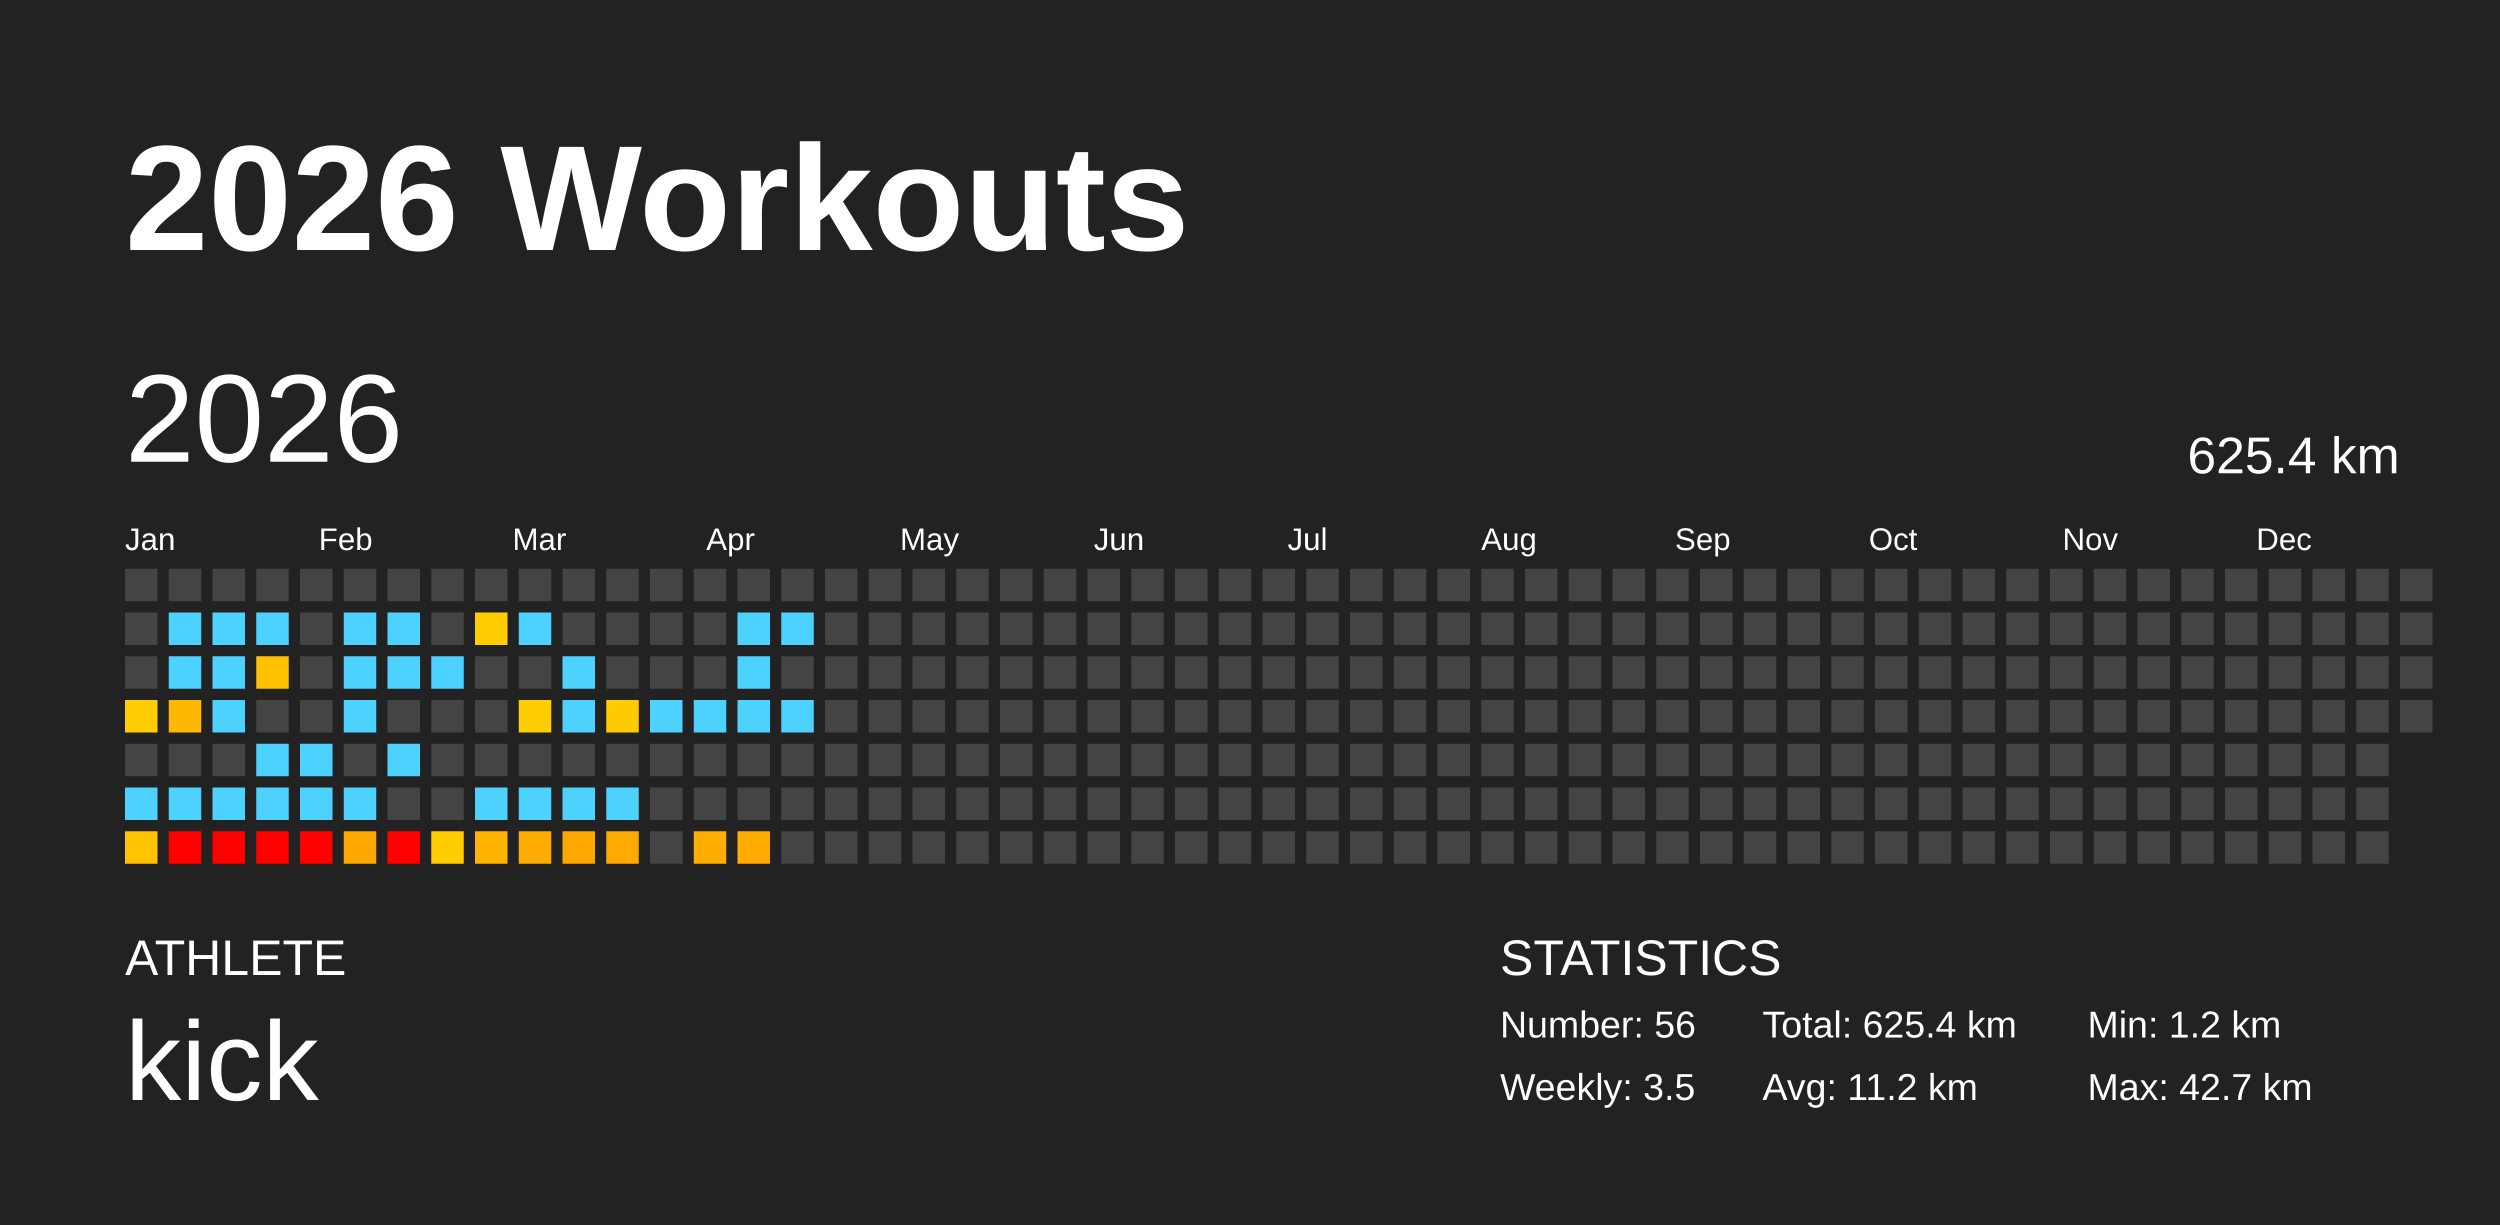
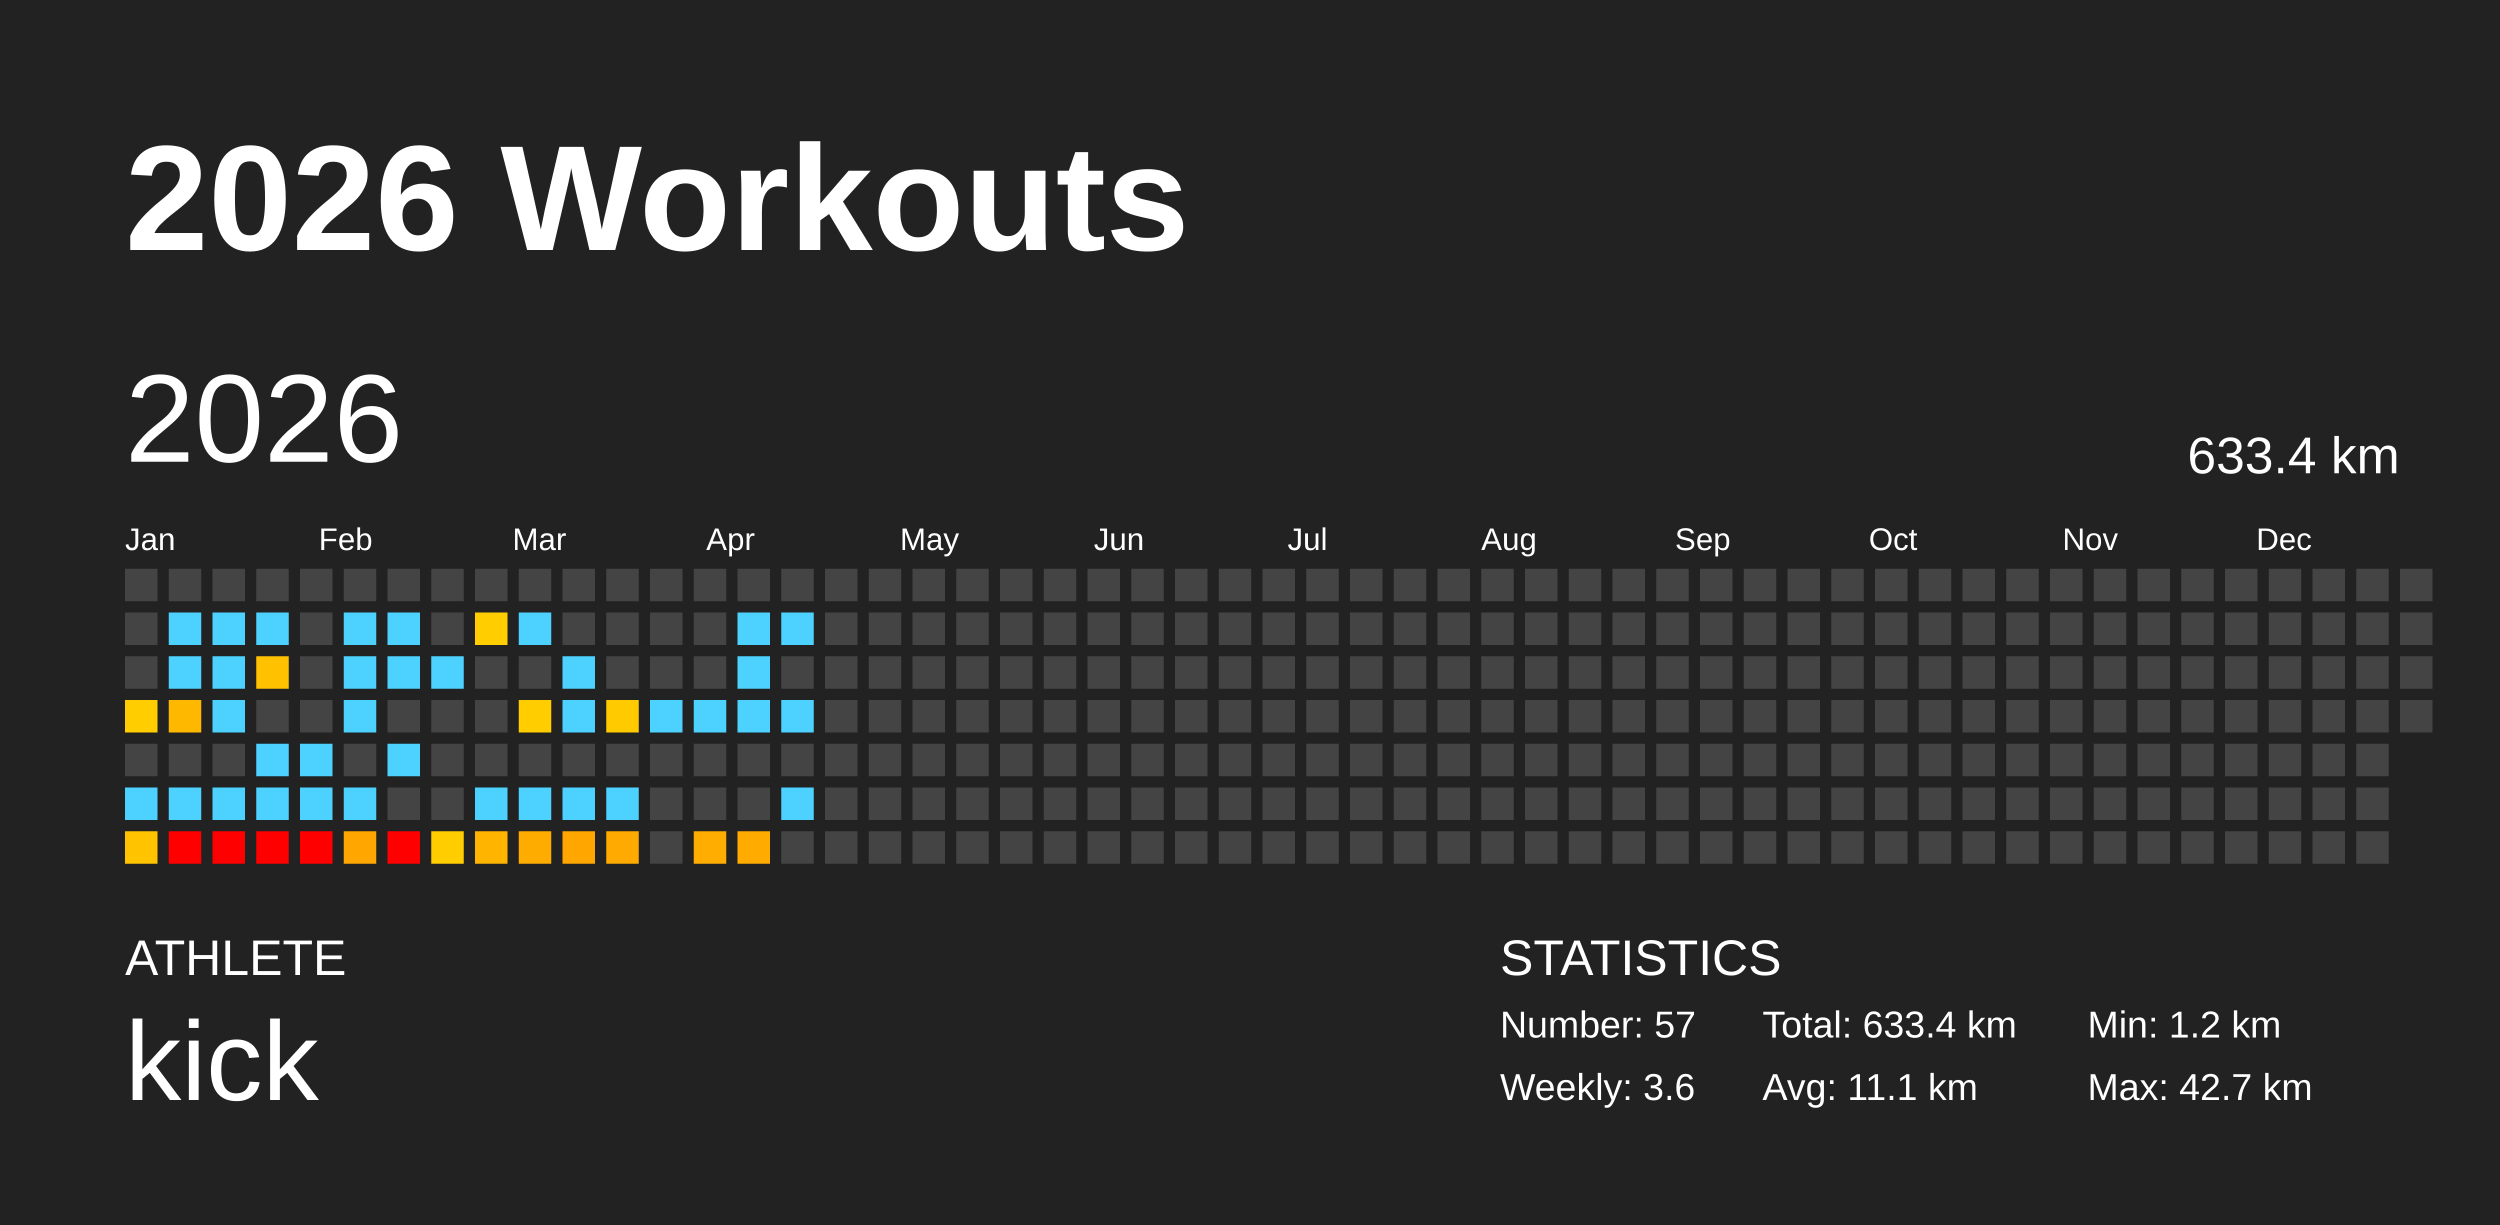
<svg xmlns="http://www.w3.org/2000/svg" baseProfile="full" height="98mm" version="1.1" viewBox="0,0,200,98" width="200mm">
  <defs />
  <rect fill="#222222" height="98" width="200" x="0" y="0" />
  <text fill="#FFFFFF" style="font-size:12px; font-family:Arial; font-weight:bold;" x="10" y="20">2026 Workouts</text>
  <text fill="#FFFFFF" style="font-size:4px; font-family:Arial" x="10" y="78">ATHLETE</text>
  <text fill="#FFFFFF" style="font-size:9px; font-family:Arial" x="10" y="88">kick</text>
  <text fill="#FFFFFF" style="font-size:4px; font-family:Arial" x="120" y="78">STATISTICS</text>
-   <text fill="#FFFFFF" style="font-size:3px; font-family:Arial" x="120" y="83">Number: 56</text>
-   <text fill="#FFFFFF" style="font-size:3px; font-family:Arial" x="120" y="88">Weekly: 3.5</text>
-   <text fill="#FFFFFF" style="font-size:3px; font-family:Arial" x="141" y="83">Total: 625.4 km</text>
-   <text fill="#FFFFFF" style="font-size:3px; font-family:Arial" x="141" y="88">Avg: 11.2 km</text>
+   <text fill="#FFFFFF" style="font-size:3px; font-family:Arial" x="120" y="83">Number: 57</text>
+   <text fill="#FFFFFF" style="font-size:3px; font-family:Arial" x="120" y="88">Weekly: 3.6</text>
+   <text fill="#FFFFFF" style="font-size:3px; font-family:Arial" x="141" y="83">Total: 633.4 km</text>
+   <text fill="#FFFFFF" style="font-size:3px; font-family:Arial" x="141" y="88">Avg: 11.1 km</text>
  <text fill="#FFFFFF" style="font-size:3px; font-family:Arial" x="167" y="83">Min: 1.2 km</text>
  <text fill="#FFFFFF" style="font-size:3px; font-family:Arial" x="167" y="88">Max: 42.7 km</text>
  <text dominant-baseline="hanging" fill="#FFFFFF" style="font-size:10.0px; font-family:Arial;" x="10" y="30">2026</text>
-   <text dominant-baseline="hanging" fill="#FFFFFF" style="font-size:4.125px; font-family:Arial;" x="175" y="35">625.4 km</text>
+   <text dominant-baseline="hanging" fill="#FFFFFF" style="font-size:4.125px; font-family:Arial;" x="175" y="35">633.4 km</text>
  <text fill="#FFFFFF" style="font-size:2.5px; font-family:Arial" x="10.0" y="44">Jan</text>
  <text fill="#FFFFFF" style="font-size:2.5px; font-family:Arial" x="25.5" y="44">Feb</text>
  <text fill="#FFFFFF" style="font-size:2.5px; font-family:Arial" x="41.0" y="44">Mar</text>
  <text fill="#FFFFFF" style="font-size:2.5px; font-family:Arial" x="56.5" y="44">Apr</text>
  <text fill="#FFFFFF" style="font-size:2.5px; font-family:Arial" x="72.0" y="44">May</text>
  <text fill="#FFFFFF" style="font-size:2.5px; font-family:Arial" x="87.5" y="44">Jun</text>
  <text fill="#FFFFFF" style="font-size:2.5px; font-family:Arial" x="103.0" y="44">Jul</text>
  <text fill="#FFFFFF" style="font-size:2.5px; font-family:Arial" x="118.5" y="44">Aug</text>
  <text fill="#FFFFFF" style="font-size:2.5px; font-family:Arial" x="134.0" y="44">Sep</text>
  <text fill="#FFFFFF" style="font-size:2.5px; font-family:Arial" x="149.5" y="44">Oct</text>
  <text fill="#FFFFFF" style="font-size:2.5px; font-family:Arial" x="165.0" y="44">Nov</text>
  <text fill="#FFFFFF" style="font-size:2.5px; font-family:Arial" x="180.5" y="44">Dec</text>
  <rect fill="#444444" height="2.6" width="2.6" x="10.0" y="45.5" />
  <rect fill="#444444" height="2.6" width="2.6" x="10.0" y="49.0" />
  <rect fill="#444444" height="2.6" width="2.6" x="10.0" y="52.5" />
  <rect fill="#ffcd00" height="2.6" width="2.6" x="10.0" y="56.0" />
  <rect fill="#444444" height="2.6" width="2.6" x="10.0" y="59.5" />
  <rect fill="#4dd2ff" height="2.6" width="2.6" x="10.0" y="63.0" />
  <rect fill="#ffc300" height="2.6" width="2.6" x="10.0" y="66.5" />
  <rect fill="#444444" height="2.6" width="2.6" x="13.5" y="45.5" />
  <rect fill="#4dd2ff" height="2.6" width="2.6" x="13.5" y="49.0" />
  <rect fill="#4dd2ff" height="2.6" width="2.6" x="13.5" y="52.5" />
  <rect fill="#ffb800" height="2.6" width="2.6" x="13.5" y="56.0" />
  <rect fill="#444444" height="2.6" width="2.6" x="13.5" y="59.5" />
  <rect fill="#4dd2ff" height="2.6" width="2.6" x="13.5" y="63.0" />
  <rect fill="red" height="2.6" width="2.6" x="13.5" y="66.5" />
  <rect fill="#444444" height="2.6" width="2.6" x="17.0" y="45.5" />
  <rect fill="#4dd2ff" height="2.6" width="2.6" x="17.0" y="49.0" />
  <rect fill="#4dd2ff" height="2.6" width="2.6" x="17.0" y="52.5" />
  <rect fill="#4dd2ff" height="2.6" width="2.6" x="17.0" y="56.0" />
  <rect fill="#444444" height="2.6" width="2.6" x="17.0" y="59.5" />
  <rect fill="#4dd2ff" height="2.6" width="2.6" x="17.0" y="63.0" />
  <rect fill="red" height="2.6" width="2.6" x="17.0" y="66.5" />
  <rect fill="#444444" height="2.6" width="2.6" x="20.5" y="45.5" />
  <rect fill="#4dd2ff" height="2.6" width="2.6" x="20.5" y="49.0" />
  <rect fill="#ffc100" height="2.6" width="2.6" x="20.5" y="52.5" />
  <rect fill="#444444" height="2.6" width="2.6" x="20.5" y="56.0" />
  <rect fill="#4dd2ff" height="2.6" width="2.6" x="20.5" y="59.5" />
  <rect fill="#4dd2ff" height="2.6" width="2.6" x="20.5" y="63.0" />
  <rect fill="red" height="2.6" width="2.6" x="20.5" y="66.5" />
  <rect fill="#444444" height="2.6" width="2.6" x="24.0" y="45.5" />
  <rect fill="#444444" height="2.6" width="2.6" x="24.0" y="49.0" />
  <rect fill="#444444" height="2.6" width="2.6" x="24.0" y="52.5" />
  <rect fill="#444444" height="2.6" width="2.6" x="24.0" y="56.0" />
  <rect fill="#4dd2ff" height="2.6" width="2.6" x="24.0" y="59.5" />
  <rect fill="#4dd2ff" height="2.6" width="2.6" x="24.0" y="63.0" />
  <rect fill="red" height="2.6" width="2.6" x="24.0" y="66.5" />
  <rect fill="#444444" height="2.6" width="2.6" x="27.5" y="45.5" />
  <rect fill="#4dd2ff" height="2.6" width="2.6" x="27.5" y="49.0" />
  <rect fill="#4dd2ff" height="2.6" width="2.6" x="27.5" y="52.5" />
  <rect fill="#4dd2ff" height="2.6" width="2.6" x="27.5" y="56.0" />
  <rect fill="#444444" height="2.6" width="2.6" x="27.5" y="59.5" />
  <rect fill="#4dd2ff" height="2.6" width="2.6" x="27.5" y="63.0" />
  <rect fill="#ffa700" height="2.6" width="2.6" x="27.5" y="66.5" />
  <rect fill="#444444" height="2.6" width="2.6" x="31.0" y="45.5" />
  <rect fill="#4dd2ff" height="2.6" width="2.6" x="31.0" y="49.0" />
  <rect fill="#4dd2ff" height="2.6" width="2.6" x="31.0" y="52.5" />
  <rect fill="#444444" height="2.6" width="2.6" x="31.0" y="56.0" />
  <rect fill="#4dd2ff" height="2.6" width="2.6" x="31.0" y="59.5" />
  <rect fill="#444444" height="2.6" width="2.6" x="31.0" y="63.0" />
  <rect fill="red" height="2.6" width="2.6" x="31.0" y="66.5" />
  <rect fill="#444444" height="2.6" width="2.6" x="34.5" y="45.5" />
  <rect fill="#444444" height="2.6" width="2.6" x="34.5" y="49.0" />
  <rect fill="#4dd2ff" height="2.6" width="2.6" x="34.5" y="52.5" />
  <rect fill="#444444" height="2.6" width="2.6" x="34.5" y="56.0" />
  <rect fill="#444444" height="2.6" width="2.6" x="34.5" y="59.5" />
  <rect fill="#444444" height="2.6" width="2.6" x="34.5" y="63.0" />
  <rect fill="#ffcd00" height="2.6" width="2.6" x="34.5" y="66.5" />
  <rect fill="#444444" height="2.6" width="2.6" x="38.0" y="45.5" />
  <rect fill="#ffcd00" height="2.6" width="2.6" x="38.0" y="49.0" />
  <rect fill="#444444" height="2.6" width="2.6" x="38.0" y="52.5" />
  <rect fill="#444444" height="2.6" width="2.6" x="38.0" y="56.0" />
  <rect fill="#444444" height="2.6" width="2.6" x="38.0" y="59.5" />
  <rect fill="#4dd2ff" height="2.6" width="2.6" x="38.0" y="63.0" />
  <rect fill="#ffb500" height="2.6" width="2.6" x="38.0" y="66.5" />
  <rect fill="#444444" height="2.6" width="2.6" x="41.5" y="45.5" />
  <rect fill="#4dd2ff" height="2.6" width="2.6" x="41.5" y="49.0" />
  <rect fill="#444444" height="2.6" width="2.6" x="41.5" y="52.5" />
  <rect fill="#ffcd00" height="2.6" width="2.6" x="41.5" y="56.0" />
  <rect fill="#444444" height="2.6" width="2.6" x="41.5" y="59.5" />
  <rect fill="#4dd2ff" height="2.6" width="2.6" x="41.5" y="63.0" />
  <rect fill="#ffac00" height="2.6" width="2.6" x="41.5" y="66.5" />
  <rect fill="#444444" height="2.6" width="2.6" x="45.0" y="45.5" />
  <rect fill="#444444" height="2.6" width="2.6" x="45.0" y="49.0" />
  <rect fill="#4dd2ff" height="2.6" width="2.6" x="45.0" y="52.5" />
  <rect fill="#4dd2ff" height="2.6" width="2.6" x="45.0" y="56.0" />
  <rect fill="#444444" height="2.6" width="2.6" x="45.0" y="59.5" />
  <rect fill="#4dd2ff" height="2.6" width="2.6" x="45.0" y="63.0" />
  <rect fill="#ffa600" height="2.6" width="2.6" x="45.0" y="66.5" />
  <rect fill="#444444" height="2.6" width="2.6" x="48.5" y="45.5" />
  <rect fill="#444444" height="2.6" width="2.6" x="48.5" y="49.0" />
  <rect fill="#444444" height="2.6" width="2.6" x="48.5" y="52.5" />
  <rect fill="#ffcb00" height="2.6" width="2.6" x="48.5" y="56.0" />
  <rect fill="#444444" height="2.6" width="2.6" x="48.5" y="59.5" />
  <rect fill="#4dd2ff" height="2.6" width="2.6" x="48.5" y="63.0" />
  <rect fill="#ffaa00" height="2.6" width="2.6" x="48.5" y="66.5" />
  <rect fill="#444444" height="2.6" width="2.6" x="52.0" y="45.5" />
  <rect fill="#444444" height="2.6" width="2.6" x="52.0" y="49.0" />
  <rect fill="#444444" height="2.6" width="2.6" x="52.0" y="52.5" />
  <rect fill="#4dd2ff" height="2.6" width="2.6" x="52.0" y="56.0" />
  <rect fill="#444444" height="2.6" width="2.6" x="52.0" y="59.5" />
  <rect fill="#444444" height="2.6" width="2.6" x="52.0" y="63.0" />
  <rect fill="#444444" height="2.6" width="2.6" x="52.0" y="66.5" />
  <rect fill="#444444" height="2.6" width="2.6" x="55.5" y="45.5" />
  <rect fill="#444444" height="2.6" width="2.6" x="55.5" y="49.0" />
  <rect fill="#444444" height="2.6" width="2.6" x="55.5" y="52.5" />
  <rect fill="#4dd2ff" height="2.6" width="2.6" x="55.5" y="56.0" />
  <rect fill="#444444" height="2.6" width="2.6" x="55.5" y="59.5" />
  <rect fill="#444444" height="2.6" width="2.6" x="55.5" y="63.0" />
  <rect fill="#ffad00" height="2.6" width="2.6" x="55.5" y="66.5" />
  <rect fill="#444444" height="2.6" width="2.6" x="59.0" y="45.5" />
  <rect fill="#4dd2ff" height="2.6" width="2.6" x="59.0" y="49.0" />
  <rect fill="#4dd2ff" height="2.6" width="2.6" x="59.0" y="52.5" />
  <rect fill="#4dd2ff" height="2.6" width="2.6" x="59.0" y="56.0" />
  <rect fill="#444444" height="2.6" width="2.6" x="59.0" y="59.5" />
  <rect fill="#444444" height="2.6" width="2.6" x="59.0" y="63.0" />
  <rect fill="#ffab00" height="2.6" width="2.6" x="59.0" y="66.5" />
  <rect fill="#444444" height="2.6" width="2.6" x="62.5" y="45.5" />
  <rect fill="#4dd2ff" height="2.6" width="2.6" x="62.5" y="49.0" />
  <rect fill="#444444" height="2.6" width="2.6" x="62.5" y="52.5" />
  <rect fill="#4dd2ff" height="2.6" width="2.6" x="62.5" y="56.0" />
  <rect fill="#444444" height="2.6" width="2.6" x="62.5" y="59.5" />
-   <rect fill="#444444" height="2.6" width="2.6" x="62.5" y="63.0" />
+   <rect fill="#4dd2ff" height="2.6" width="2.6" x="62.5" y="63.0" />
  <rect fill="#444444" height="2.6" width="2.6" x="62.5" y="66.5" />
  <rect fill="#444444" height="2.6" width="2.6" x="66.0" y="45.5" />
  <rect fill="#444444" height="2.6" width="2.6" x="66.0" y="49.0" />
  <rect fill="#444444" height="2.6" width="2.6" x="66.0" y="52.5" />
  <rect fill="#444444" height="2.6" width="2.6" x="66.0" y="56.0" />
  <rect fill="#444444" height="2.6" width="2.6" x="66.0" y="59.5" />
  <rect fill="#444444" height="2.6" width="2.6" x="66.0" y="63.0" />
  <rect fill="#444444" height="2.6" width="2.6" x="66.0" y="66.5" />
  <rect fill="#444444" height="2.6" width="2.6" x="69.5" y="45.5" />
  <rect fill="#444444" height="2.6" width="2.6" x="69.5" y="49.0" />
  <rect fill="#444444" height="2.6" width="2.6" x="69.5" y="52.5" />
  <rect fill="#444444" height="2.6" width="2.6" x="69.5" y="56.0" />
  <rect fill="#444444" height="2.6" width="2.6" x="69.5" y="59.5" />
  <rect fill="#444444" height="2.6" width="2.6" x="69.5" y="63.0" />
  <rect fill="#444444" height="2.6" width="2.6" x="69.5" y="66.5" />
  <rect fill="#444444" height="2.6" width="2.6" x="73.0" y="45.5" />
  <rect fill="#444444" height="2.6" width="2.6" x="73.0" y="49.0" />
  <rect fill="#444444" height="2.6" width="2.6" x="73.0" y="52.5" />
  <rect fill="#444444" height="2.6" width="2.6" x="73.0" y="56.0" />
  <rect fill="#444444" height="2.6" width="2.6" x="73.0" y="59.5" />
  <rect fill="#444444" height="2.6" width="2.6" x="73.0" y="63.0" />
  <rect fill="#444444" height="2.6" width="2.6" x="73.0" y="66.5" />
  <rect fill="#444444" height="2.6" width="2.6" x="76.5" y="45.5" />
  <rect fill="#444444" height="2.6" width="2.6" x="76.5" y="49.0" />
  <rect fill="#444444" height="2.6" width="2.6" x="76.5" y="52.5" />
  <rect fill="#444444" height="2.6" width="2.6" x="76.5" y="56.0" />
  <rect fill="#444444" height="2.6" width="2.6" x="76.5" y="59.5" />
  <rect fill="#444444" height="2.6" width="2.6" x="76.5" y="63.0" />
  <rect fill="#444444" height="2.6" width="2.6" x="76.5" y="66.5" />
  <rect fill="#444444" height="2.6" width="2.6" x="80.0" y="45.5" />
  <rect fill="#444444" height="2.6" width="2.6" x="80.0" y="49.0" />
  <rect fill="#444444" height="2.6" width="2.6" x="80.0" y="52.5" />
  <rect fill="#444444" height="2.6" width="2.6" x="80.0" y="56.0" />
  <rect fill="#444444" height="2.6" width="2.6" x="80.0" y="59.5" />
  <rect fill="#444444" height="2.6" width="2.6" x="80.0" y="63.0" />
  <rect fill="#444444" height="2.6" width="2.6" x="80.0" y="66.5" />
  <rect fill="#444444" height="2.6" width="2.6" x="83.5" y="45.5" />
  <rect fill="#444444" height="2.6" width="2.6" x="83.5" y="49.0" />
  <rect fill="#444444" height="2.6" width="2.6" x="83.5" y="52.5" />
  <rect fill="#444444" height="2.6" width="2.6" x="83.5" y="56.0" />
  <rect fill="#444444" height="2.6" width="2.6" x="83.5" y="59.5" />
  <rect fill="#444444" height="2.6" width="2.6" x="83.5" y="63.0" />
  <rect fill="#444444" height="2.6" width="2.6" x="83.5" y="66.5" />
  <rect fill="#444444" height="2.6" width="2.6" x="87.0" y="45.5" />
  <rect fill="#444444" height="2.6" width="2.6" x="87.0" y="49.0" />
  <rect fill="#444444" height="2.6" width="2.6" x="87.0" y="52.5" />
  <rect fill="#444444" height="2.6" width="2.6" x="87.0" y="56.0" />
  <rect fill="#444444" height="2.6" width="2.6" x="87.0" y="59.5" />
  <rect fill="#444444" height="2.6" width="2.6" x="87.0" y="63.0" />
  <rect fill="#444444" height="2.6" width="2.6" x="87.0" y="66.5" />
  <rect fill="#444444" height="2.6" width="2.6" x="90.5" y="45.5" />
  <rect fill="#444444" height="2.6" width="2.6" x="90.5" y="49.0" />
  <rect fill="#444444" height="2.6" width="2.6" x="90.5" y="52.5" />
  <rect fill="#444444" height="2.6" width="2.6" x="90.5" y="56.0" />
  <rect fill="#444444" height="2.6" width="2.6" x="90.5" y="59.5" />
  <rect fill="#444444" height="2.6" width="2.6" x="90.5" y="63.0" />
  <rect fill="#444444" height="2.6" width="2.6" x="90.5" y="66.5" />
  <rect fill="#444444" height="2.6" width="2.6" x="94.0" y="45.5" />
  <rect fill="#444444" height="2.6" width="2.6" x="94.0" y="49.0" />
  <rect fill="#444444" height="2.6" width="2.6" x="94.0" y="52.5" />
  <rect fill="#444444" height="2.6" width="2.6" x="94.0" y="56.0" />
  <rect fill="#444444" height="2.6" width="2.6" x="94.0" y="59.5" />
  <rect fill="#444444" height="2.6" width="2.6" x="94.0" y="63.0" />
  <rect fill="#444444" height="2.6" width="2.6" x="94.0" y="66.5" />
  <rect fill="#444444" height="2.6" width="2.6" x="97.5" y="45.5" />
  <rect fill="#444444" height="2.6" width="2.6" x="97.5" y="49.0" />
  <rect fill="#444444" height="2.6" width="2.6" x="97.5" y="52.5" />
  <rect fill="#444444" height="2.6" width="2.6" x="97.5" y="56.0" />
  <rect fill="#444444" height="2.6" width="2.6" x="97.5" y="59.5" />
  <rect fill="#444444" height="2.6" width="2.6" x="97.5" y="63.0" />
  <rect fill="#444444" height="2.6" width="2.6" x="97.5" y="66.5" />
  <rect fill="#444444" height="2.6" width="2.6" x="101.0" y="45.5" />
  <rect fill="#444444" height="2.6" width="2.6" x="101.0" y="49.0" />
  <rect fill="#444444" height="2.6" width="2.6" x="101.0" y="52.5" />
  <rect fill="#444444" height="2.6" width="2.6" x="101.0" y="56.0" />
  <rect fill="#444444" height="2.6" width="2.6" x="101.0" y="59.5" />
  <rect fill="#444444" height="2.6" width="2.6" x="101.0" y="63.0" />
  <rect fill="#444444" height="2.6" width="2.6" x="101.0" y="66.5" />
  <rect fill="#444444" height="2.6" width="2.6" x="104.5" y="45.5" />
  <rect fill="#444444" height="2.6" width="2.6" x="104.5" y="49.0" />
  <rect fill="#444444" height="2.6" width="2.6" x="104.5" y="52.5" />
  <rect fill="#444444" height="2.6" width="2.6" x="104.5" y="56.0" />
  <rect fill="#444444" height="2.6" width="2.6" x="104.5" y="59.5" />
  <rect fill="#444444" height="2.6" width="2.6" x="104.5" y="63.0" />
  <rect fill="#444444" height="2.6" width="2.6" x="104.5" y="66.5" />
  <rect fill="#444444" height="2.6" width="2.6" x="108.0" y="45.5" />
  <rect fill="#444444" height="2.6" width="2.6" x="108.0" y="49.0" />
  <rect fill="#444444" height="2.6" width="2.6" x="108.0" y="52.5" />
  <rect fill="#444444" height="2.6" width="2.6" x="108.0" y="56.0" />
  <rect fill="#444444" height="2.6" width="2.6" x="108.0" y="59.5" />
  <rect fill="#444444" height="2.6" width="2.6" x="108.0" y="63.0" />
  <rect fill="#444444" height="2.6" width="2.6" x="108.0" y="66.5" />
  <rect fill="#444444" height="2.6" width="2.6" x="111.5" y="45.5" />
  <rect fill="#444444" height="2.6" width="2.6" x="111.5" y="49.0" />
  <rect fill="#444444" height="2.6" width="2.6" x="111.5" y="52.5" />
  <rect fill="#444444" height="2.6" width="2.6" x="111.5" y="56.0" />
  <rect fill="#444444" height="2.6" width="2.6" x="111.5" y="59.5" />
  <rect fill="#444444" height="2.6" width="2.6" x="111.5" y="63.0" />
  <rect fill="#444444" height="2.6" width="2.6" x="111.5" y="66.5" />
  <rect fill="#444444" height="2.6" width="2.6" x="115.0" y="45.5" />
  <rect fill="#444444" height="2.6" width="2.6" x="115.0" y="49.0" />
  <rect fill="#444444" height="2.6" width="2.6" x="115.0" y="52.5" />
  <rect fill="#444444" height="2.6" width="2.6" x="115.0" y="56.0" />
  <rect fill="#444444" height="2.6" width="2.6" x="115.0" y="59.5" />
  <rect fill="#444444" height="2.6" width="2.6" x="115.0" y="63.0" />
  <rect fill="#444444" height="2.6" width="2.6" x="115.0" y="66.5" />
  <rect fill="#444444" height="2.6" width="2.6" x="118.5" y="45.5" />
  <rect fill="#444444" height="2.6" width="2.6" x="118.5" y="49.0" />
  <rect fill="#444444" height="2.6" width="2.6" x="118.5" y="52.5" />
  <rect fill="#444444" height="2.6" width="2.6" x="118.5" y="56.0" />
  <rect fill="#444444" height="2.6" width="2.6" x="118.5" y="59.5" />
  <rect fill="#444444" height="2.6" width="2.6" x="118.5" y="63.0" />
  <rect fill="#444444" height="2.6" width="2.6" x="118.5" y="66.5" />
  <rect fill="#444444" height="2.6" width="2.6" x="122.0" y="45.5" />
  <rect fill="#444444" height="2.6" width="2.6" x="122.0" y="49.0" />
  <rect fill="#444444" height="2.6" width="2.6" x="122.0" y="52.5" />
  <rect fill="#444444" height="2.6" width="2.6" x="122.0" y="56.0" />
  <rect fill="#444444" height="2.6" width="2.6" x="122.0" y="59.5" />
  <rect fill="#444444" height="2.6" width="2.6" x="122.0" y="63.0" />
  <rect fill="#444444" height="2.6" width="2.6" x="122.0" y="66.5" />
  <rect fill="#444444" height="2.6" width="2.6" x="125.5" y="45.5" />
  <rect fill="#444444" height="2.6" width="2.6" x="125.5" y="49.0" />
  <rect fill="#444444" height="2.6" width="2.6" x="125.5" y="52.5" />
  <rect fill="#444444" height="2.6" width="2.6" x="125.5" y="56.0" />
  <rect fill="#444444" height="2.6" width="2.6" x="125.5" y="59.5" />
  <rect fill="#444444" height="2.6" width="2.6" x="125.5" y="63.0" />
  <rect fill="#444444" height="2.6" width="2.6" x="125.5" y="66.5" />
  <rect fill="#444444" height="2.6" width="2.6" x="129.0" y="45.5" />
  <rect fill="#444444" height="2.6" width="2.6" x="129.0" y="49.0" />
  <rect fill="#444444" height="2.6" width="2.6" x="129.0" y="52.5" />
  <rect fill="#444444" height="2.6" width="2.6" x="129.0" y="56.0" />
  <rect fill="#444444" height="2.6" width="2.6" x="129.0" y="59.5" />
  <rect fill="#444444" height="2.6" width="2.6" x="129.0" y="63.0" />
  <rect fill="#444444" height="2.6" width="2.6" x="129.0" y="66.5" />
  <rect fill="#444444" height="2.6" width="2.6" x="132.5" y="45.5" />
  <rect fill="#444444" height="2.6" width="2.6" x="132.5" y="49.0" />
  <rect fill="#444444" height="2.6" width="2.6" x="132.5" y="52.5" />
  <rect fill="#444444" height="2.6" width="2.6" x="132.5" y="56.0" />
  <rect fill="#444444" height="2.6" width="2.6" x="132.5" y="59.5" />
  <rect fill="#444444" height="2.6" width="2.6" x="132.5" y="63.0" />
  <rect fill="#444444" height="2.6" width="2.6" x="132.5" y="66.5" />
  <rect fill="#444444" height="2.6" width="2.6" x="136.0" y="45.5" />
  <rect fill="#444444" height="2.6" width="2.6" x="136.0" y="49.0" />
  <rect fill="#444444" height="2.6" width="2.6" x="136.0" y="52.5" />
  <rect fill="#444444" height="2.6" width="2.6" x="136.0" y="56.0" />
  <rect fill="#444444" height="2.6" width="2.6" x="136.0" y="59.5" />
  <rect fill="#444444" height="2.6" width="2.6" x="136.0" y="63.0" />
  <rect fill="#444444" height="2.6" width="2.6" x="136.0" y="66.5" />
  <rect fill="#444444" height="2.6" width="2.6" x="139.5" y="45.5" />
  <rect fill="#444444" height="2.6" width="2.6" x="139.5" y="49.0" />
  <rect fill="#444444" height="2.6" width="2.6" x="139.5" y="52.5" />
  <rect fill="#444444" height="2.6" width="2.6" x="139.5" y="56.0" />
  <rect fill="#444444" height="2.6" width="2.6" x="139.5" y="59.5" />
  <rect fill="#444444" height="2.6" width="2.6" x="139.5" y="63.0" />
  <rect fill="#444444" height="2.6" width="2.6" x="139.5" y="66.5" />
  <rect fill="#444444" height="2.6" width="2.6" x="143.0" y="45.5" />
  <rect fill="#444444" height="2.6" width="2.6" x="143.0" y="49.0" />
  <rect fill="#444444" height="2.6" width="2.6" x="143.0" y="52.5" />
  <rect fill="#444444" height="2.6" width="2.6" x="143.0" y="56.0" />
  <rect fill="#444444" height="2.6" width="2.6" x="143.0" y="59.5" />
  <rect fill="#444444" height="2.6" width="2.6" x="143.0" y="63.0" />
  <rect fill="#444444" height="2.6" width="2.6" x="143.0" y="66.5" />
  <rect fill="#444444" height="2.6" width="2.6" x="146.5" y="45.5" />
  <rect fill="#444444" height="2.6" width="2.6" x="146.5" y="49.0" />
  <rect fill="#444444" height="2.6" width="2.6" x="146.5" y="52.5" />
  <rect fill="#444444" height="2.6" width="2.6" x="146.5" y="56.0" />
  <rect fill="#444444" height="2.6" width="2.6" x="146.5" y="59.5" />
  <rect fill="#444444" height="2.6" width="2.6" x="146.5" y="63.0" />
  <rect fill="#444444" height="2.6" width="2.6" x="146.5" y="66.5" />
  <rect fill="#444444" height="2.6" width="2.6" x="150.0" y="45.5" />
  <rect fill="#444444" height="2.6" width="2.6" x="150.0" y="49.0" />
  <rect fill="#444444" height="2.6" width="2.6" x="150.0" y="52.5" />
  <rect fill="#444444" height="2.6" width="2.6" x="150.0" y="56.0" />
  <rect fill="#444444" height="2.6" width="2.6" x="150.0" y="59.5" />
  <rect fill="#444444" height="2.6" width="2.6" x="150.0" y="63.0" />
  <rect fill="#444444" height="2.6" width="2.6" x="150.0" y="66.5" />
  <rect fill="#444444" height="2.6" width="2.6" x="153.5" y="45.5" />
  <rect fill="#444444" height="2.6" width="2.6" x="153.5" y="49.0" />
  <rect fill="#444444" height="2.6" width="2.6" x="153.5" y="52.5" />
  <rect fill="#444444" height="2.6" width="2.6" x="153.5" y="56.0" />
  <rect fill="#444444" height="2.6" width="2.6" x="153.5" y="59.5" />
  <rect fill="#444444" height="2.6" width="2.6" x="153.5" y="63.0" />
  <rect fill="#444444" height="2.6" width="2.6" x="153.5" y="66.5" />
  <rect fill="#444444" height="2.6" width="2.6" x="157.0" y="45.5" />
  <rect fill="#444444" height="2.6" width="2.6" x="157.0" y="49.0" />
  <rect fill="#444444" height="2.6" width="2.6" x="157.0" y="52.5" />
  <rect fill="#444444" height="2.6" width="2.6" x="157.0" y="56.0" />
  <rect fill="#444444" height="2.6" width="2.6" x="157.0" y="59.5" />
  <rect fill="#444444" height="2.6" width="2.6" x="157.0" y="63.0" />
  <rect fill="#444444" height="2.6" width="2.6" x="157.0" y="66.5" />
  <rect fill="#444444" height="2.6" width="2.6" x="160.5" y="45.5" />
  <rect fill="#444444" height="2.6" width="2.6" x="160.5" y="49.0" />
  <rect fill="#444444" height="2.6" width="2.6" x="160.5" y="52.5" />
  <rect fill="#444444" height="2.6" width="2.6" x="160.5" y="56.0" />
  <rect fill="#444444" height="2.6" width="2.6" x="160.5" y="59.5" />
  <rect fill="#444444" height="2.6" width="2.6" x="160.5" y="63.0" />
  <rect fill="#444444" height="2.6" width="2.6" x="160.5" y="66.5" />
  <rect fill="#444444" height="2.6" width="2.6" x="164.0" y="45.5" />
  <rect fill="#444444" height="2.6" width="2.6" x="164.0" y="49.0" />
  <rect fill="#444444" height="2.6" width="2.6" x="164.0" y="52.5" />
  <rect fill="#444444" height="2.6" width="2.6" x="164.0" y="56.0" />
  <rect fill="#444444" height="2.6" width="2.6" x="164.0" y="59.5" />
  <rect fill="#444444" height="2.6" width="2.6" x="164.0" y="63.0" />
  <rect fill="#444444" height="2.6" width="2.6" x="164.0" y="66.5" />
  <rect fill="#444444" height="2.6" width="2.6" x="167.5" y="45.5" />
  <rect fill="#444444" height="2.6" width="2.6" x="167.5" y="49.0" />
  <rect fill="#444444" height="2.6" width="2.6" x="167.5" y="52.5" />
  <rect fill="#444444" height="2.6" width="2.6" x="167.5" y="56.0" />
  <rect fill="#444444" height="2.6" width="2.6" x="167.5" y="59.5" />
  <rect fill="#444444" height="2.6" width="2.6" x="167.5" y="63.0" />
  <rect fill="#444444" height="2.6" width="2.6" x="167.5" y="66.5" />
  <rect fill="#444444" height="2.6" width="2.6" x="171.0" y="45.5" />
  <rect fill="#444444" height="2.6" width="2.6" x="171.0" y="49.0" />
  <rect fill="#444444" height="2.6" width="2.6" x="171.0" y="52.5" />
  <rect fill="#444444" height="2.6" width="2.6" x="171.0" y="56.0" />
  <rect fill="#444444" height="2.6" width="2.6" x="171.0" y="59.5" />
  <rect fill="#444444" height="2.6" width="2.6" x="171.0" y="63.0" />
  <rect fill="#444444" height="2.6" width="2.6" x="171.0" y="66.5" />
  <rect fill="#444444" height="2.6" width="2.6" x="174.5" y="45.5" />
  <rect fill="#444444" height="2.6" width="2.6" x="174.5" y="49.0" />
  <rect fill="#444444" height="2.6" width="2.6" x="174.5" y="52.5" />
  <rect fill="#444444" height="2.6" width="2.6" x="174.5" y="56.0" />
  <rect fill="#444444" height="2.6" width="2.6" x="174.5" y="59.5" />
  <rect fill="#444444" height="2.6" width="2.6" x="174.5" y="63.0" />
  <rect fill="#444444" height="2.6" width="2.6" x="174.5" y="66.5" />
  <rect fill="#444444" height="2.6" width="2.6" x="178.0" y="45.5" />
  <rect fill="#444444" height="2.6" width="2.6" x="178.0" y="49.0" />
  <rect fill="#444444" height="2.6" width="2.6" x="178.0" y="52.5" />
  <rect fill="#444444" height="2.6" width="2.6" x="178.0" y="56.0" />
  <rect fill="#444444" height="2.6" width="2.6" x="178.0" y="59.5" />
  <rect fill="#444444" height="2.6" width="2.6" x="178.0" y="63.0" />
  <rect fill="#444444" height="2.6" width="2.6" x="178.0" y="66.5" />
  <rect fill="#444444" height="2.6" width="2.6" x="181.5" y="45.5" />
  <rect fill="#444444" height="2.6" width="2.6" x="181.5" y="49.0" />
  <rect fill="#444444" height="2.6" width="2.6" x="181.5" y="52.5" />
  <rect fill="#444444" height="2.6" width="2.6" x="181.5" y="56.0" />
  <rect fill="#444444" height="2.6" width="2.6" x="181.5" y="59.5" />
  <rect fill="#444444" height="2.6" width="2.6" x="181.5" y="63.0" />
  <rect fill="#444444" height="2.6" width="2.6" x="181.5" y="66.5" />
  <rect fill="#444444" height="2.6" width="2.6" x="185.0" y="45.5" />
  <rect fill="#444444" height="2.6" width="2.6" x="185.0" y="49.0" />
  <rect fill="#444444" height="2.6" width="2.6" x="185.0" y="52.5" />
  <rect fill="#444444" height="2.6" width="2.6" x="185.0" y="56.0" />
  <rect fill="#444444" height="2.6" width="2.6" x="185.0" y="59.5" />
  <rect fill="#444444" height="2.6" width="2.6" x="185.0" y="63.0" />
  <rect fill="#444444" height="2.6" width="2.6" x="185.0" y="66.5" />
  <rect fill="#444444" height="2.6" width="2.6" x="188.5" y="45.5" />
  <rect fill="#444444" height="2.6" width="2.6" x="188.5" y="49.0" />
  <rect fill="#444444" height="2.6" width="2.6" x="188.5" y="52.5" />
  <rect fill="#444444" height="2.6" width="2.6" x="188.5" y="56.0" />
  <rect fill="#444444" height="2.6" width="2.6" x="188.5" y="59.5" />
  <rect fill="#444444" height="2.6" width="2.6" x="188.5" y="63.0" />
  <rect fill="#444444" height="2.6" width="2.6" x="188.5" y="66.5" />
  <rect fill="#444444" height="2.6" width="2.6" x="192.0" y="45.5" />
  <rect fill="#444444" height="2.6" width="2.6" x="192.0" y="49.0" />
  <rect fill="#444444" height="2.6" width="2.6" x="192.0" y="52.5" />
  <rect fill="#444444" height="2.6" width="2.6" x="192.0" y="56.0" />
</svg>
